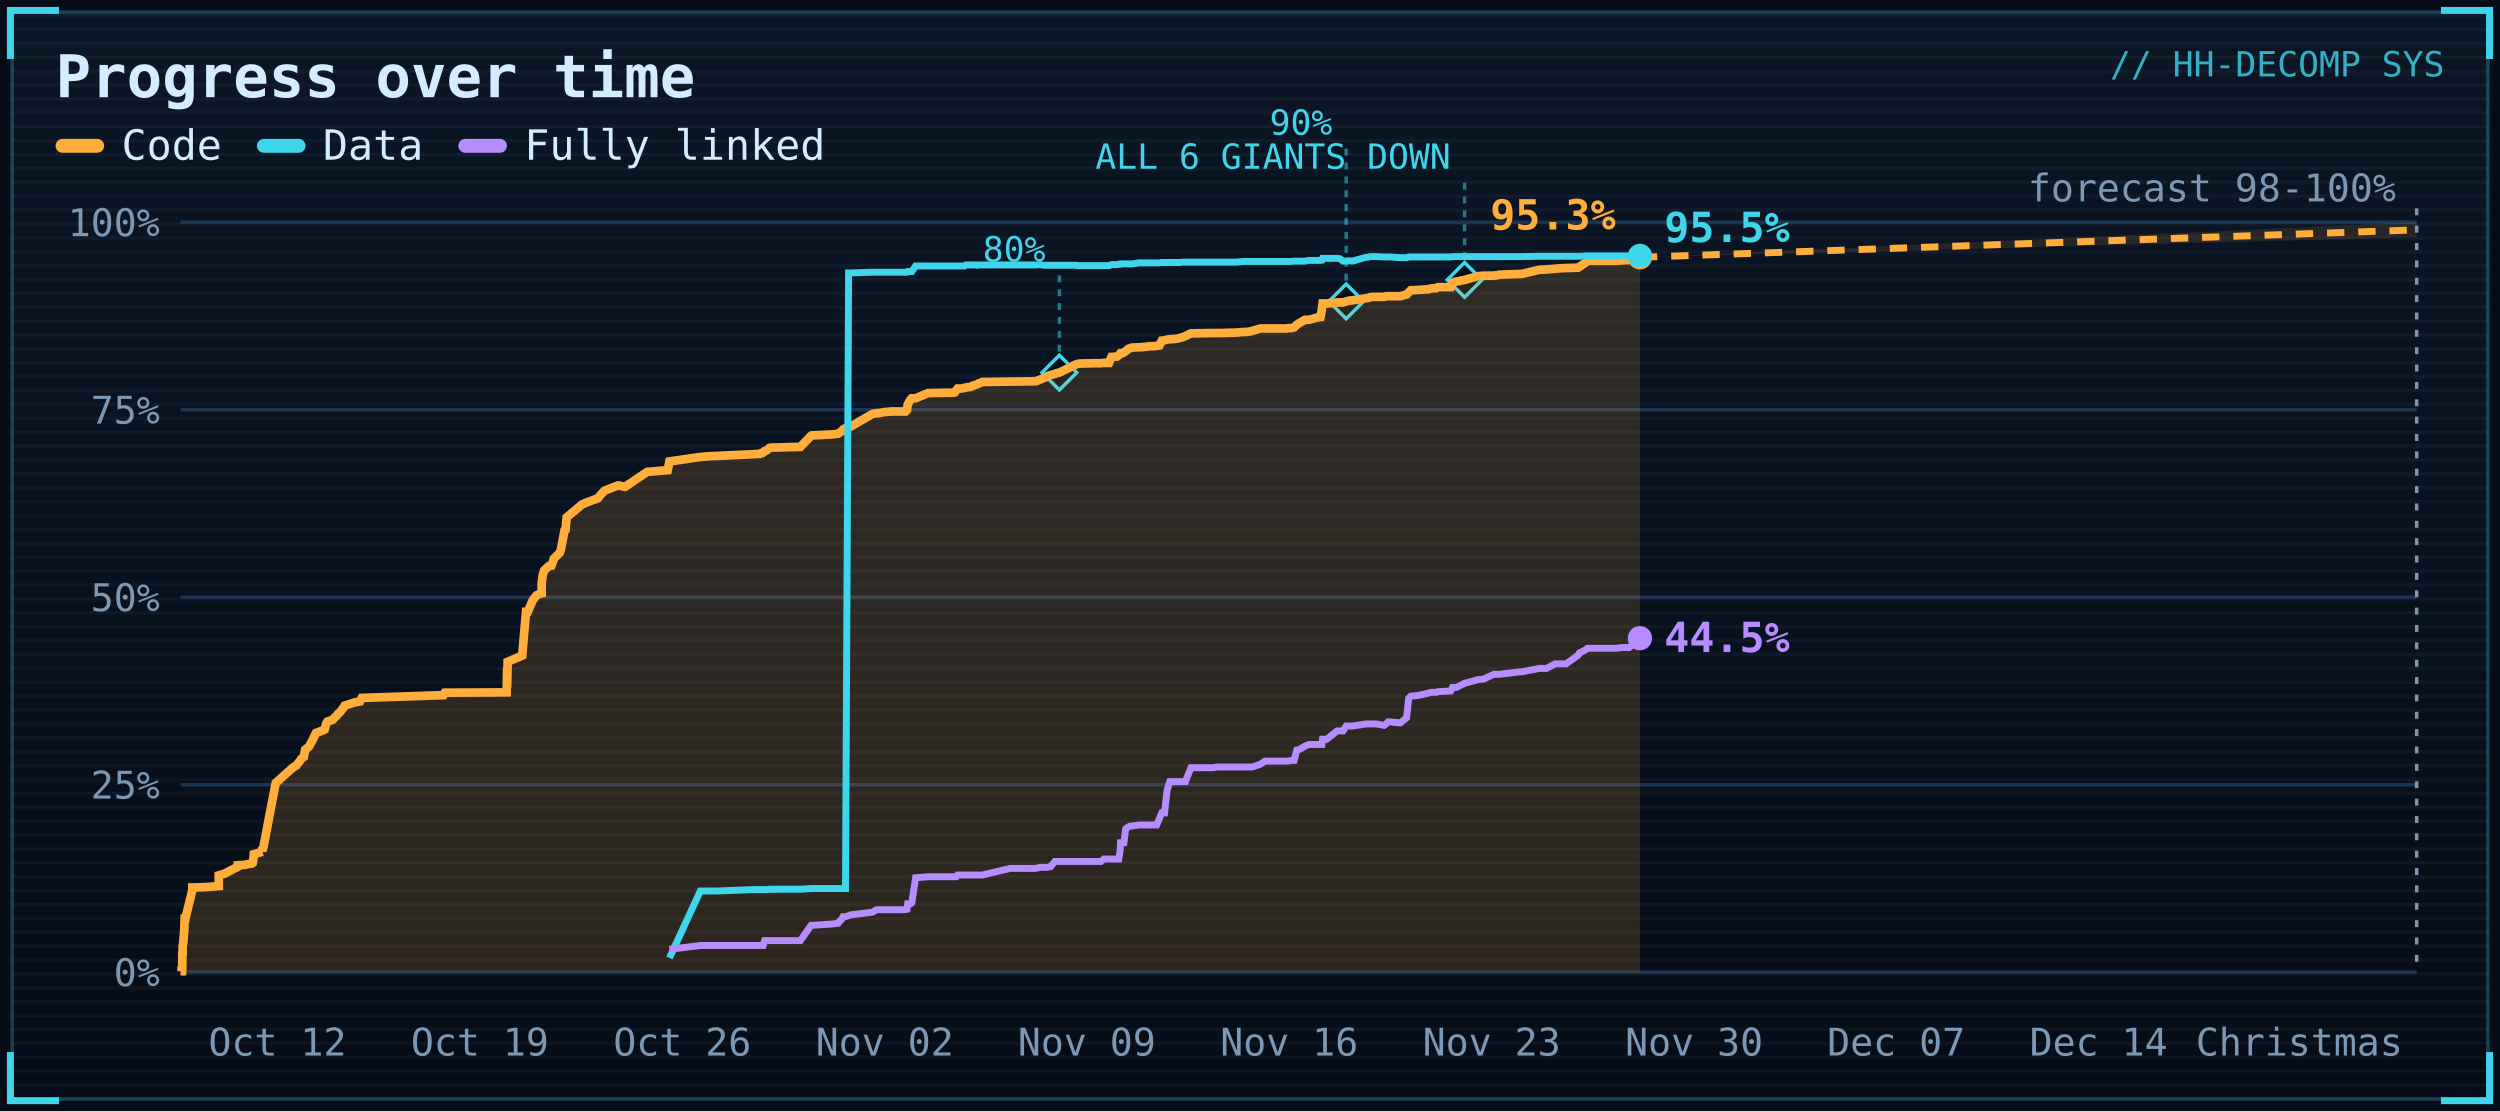
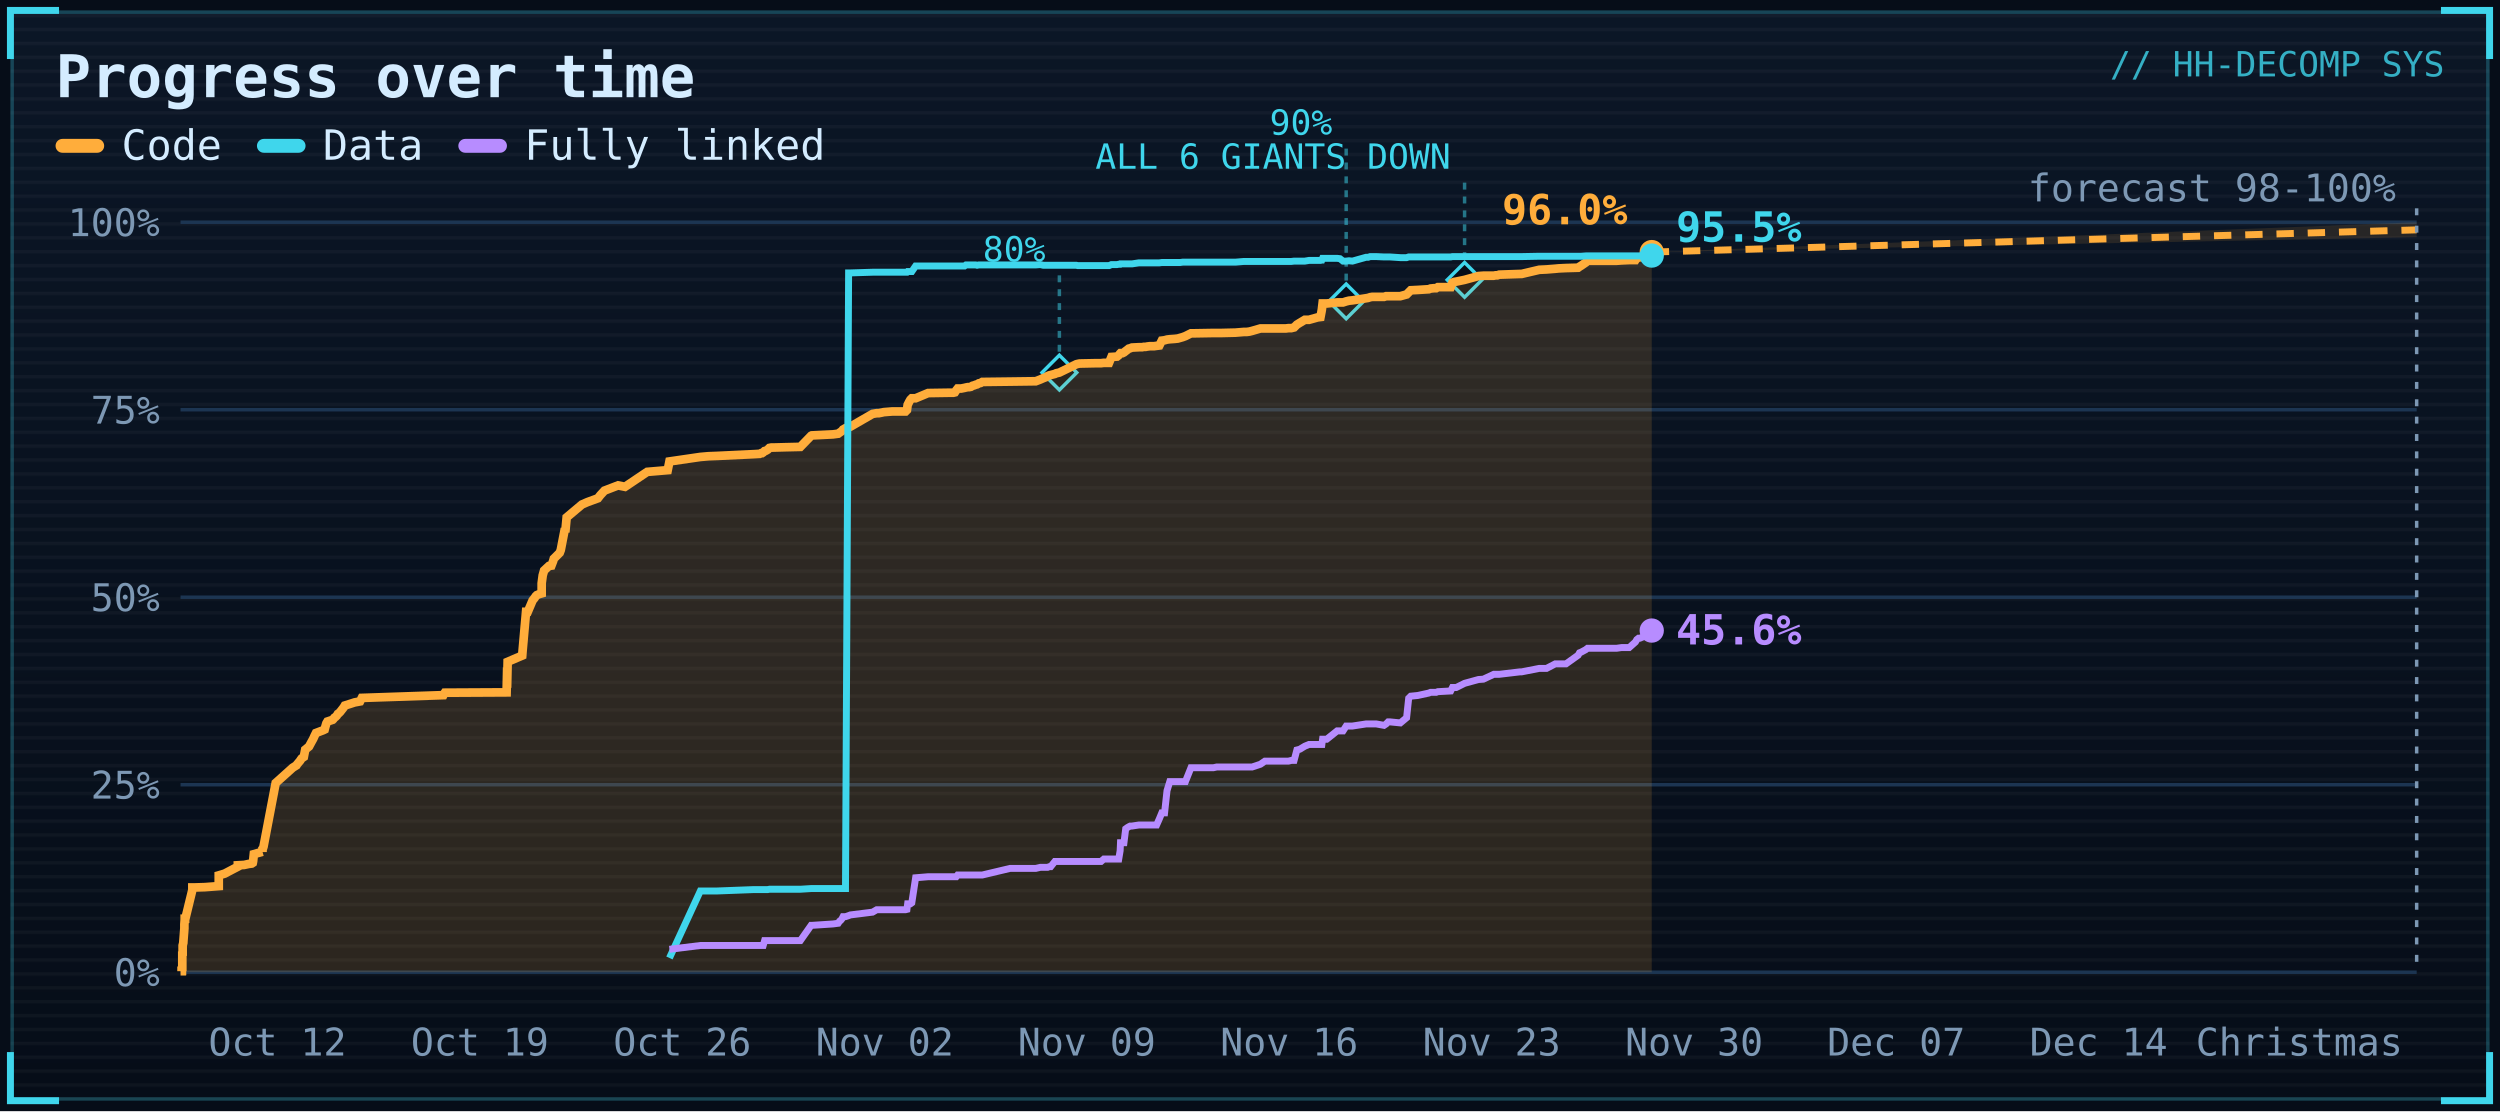
<svg xmlns="http://www.w3.org/2000/svg" viewBox="0 0 720 320" width="720" height="320" font-family="'Share Tech Mono','Eurostile','Bank Gothic',Consolas,'DejaVu Sans Mono',monospace" role="img" aria-label="Progress over time">
  <defs>
    <pattern id="scan" width="4" height="4" patternUnits="userSpaceOnUse">
      <rect width="4" height="1" fill="#ffffff" opacity="0.035" />
    </pattern>
    <linearGradient id="panel" x1="0" y1="0" x2="0" y2="1">
      <stop offset="0" stop-color="#0b1626" />
      <stop offset="1" stop-color="#060d18" />
    </linearGradient>
  </defs>
  <rect width="100%" height="100%" fill="#060d18" />
  <rect x="3" y="3" width="714" height="314" fill="url(#panel)" />
  <rect x="3" y="3" width="714" height="314" fill="url(#scan)" />
  <rect x="3.5" y="3.5" width="713" height="313" fill="none" stroke="#3fd6ec" stroke-opacity="0.25" />
  <path d="M3,17 V3 H17" fill="none" stroke="#3fd6ec" stroke-width="2" />
  <path d="M703,3 H717 V17" fill="none" stroke="#3fd6ec" stroke-width="2" />
  <path d="M3,303 V317 H17" fill="none" stroke="#3fd6ec" stroke-width="2" />
  <path d="M703,317 H717 V303" fill="none" stroke="#3fd6ec" stroke-width="2" />
  <text x="704" y="22" font-size="10" fill="#3fd6ec" text-anchor="end" opacity="0.8">// HH-DECOMP SYS</text>
  <text x="16" y="28" font-size="17" font-weight="600" fill="#d4ecff">Progress over time</text>
  <rect x="16" y="40" width="14" height="4" rx="2" fill="#ffad3b" />
  <text x="35" y="46" font-size="12" fill="#d4ecff">Code</text>
  <rect x="74" y="40" width="14" height="4" rx="2" fill="#3fd6ec" />
  <text x="93" y="46" font-size="12" fill="#d4ecff">Data</text>
  <rect x="132" y="40" width="14" height="4" rx="2" fill="#b78cff" />
  <text x="151" y="46" font-size="12" fill="#d4ecff">Fully linked</text>
  <line x1="52" y1="280.0" x2="696" y2="280.0" stroke="#1c3552" />
  <text x="46" y="284.0" font-size="11" fill="#7d98b4" text-anchor="end">0%</text>
  <line x1="52" y1="226.0" x2="696" y2="226.0" stroke="#1c3552" />
  <text x="46" y="230.0" font-size="11" fill="#7d98b4" text-anchor="end">25%</text>
  <line x1="52" y1="172.0" x2="696" y2="172.0" stroke="#1c3552" />
  <text x="46" y="176.0" font-size="11" fill="#7d98b4" text-anchor="end">50%</text>
  <line x1="52" y1="118.0" x2="696" y2="118.0" stroke="#1c3552" />
  <text x="46" y="122.0" font-size="11" fill="#7d98b4" text-anchor="end">75%</text>
  <line x1="52" y1="64.0" x2="696" y2="64.0" stroke="#1c3552" />
  <text x="46" y="68.0" font-size="11" fill="#7d98b4" text-anchor="end">100%</text>
  <text x="79.9" y="304" font-size="11" fill="#7d98b4" text-anchor="middle">Oct 12</text>
  <text x="138.2" y="304" font-size="11" fill="#7d98b4" text-anchor="middle">Oct 19</text>
  <text x="196.5" y="304" font-size="11" fill="#7d98b4" text-anchor="middle">Oct 26</text>
  <text x="254.8" y="304" font-size="11" fill="#7d98b4" text-anchor="middle">Nov 02</text>
  <text x="313.0" y="304" font-size="11" fill="#7d98b4" text-anchor="middle">Nov 09</text>
  <text x="371.3" y="304" font-size="11" fill="#7d98b4" text-anchor="middle">Nov 16</text>
  <text x="429.6" y="304" font-size="11" fill="#7d98b4" text-anchor="middle">Nov 23</text>
  <text x="487.9" y="304" font-size="11" fill="#7d98b4" text-anchor="middle">Nov 30</text>
  <text x="546.1" y="304" font-size="11" fill="#7d98b4" text-anchor="middle">Dec 07</text>
  <text x="604.4" y="304" font-size="11" fill="#7d98b4" text-anchor="middle">Dec 14</text>
-   <polygon points="472.3,74.1 696.0,64.0 696.0,68.3" fill="#ffad3b" opacity="0.12" />
-   <line x1="472.3" y1="74.1" x2="696.0" y2="66.2" stroke="#ffad3b" stroke-width="2" stroke-dasharray="5,4" />
+   <polygon points="475.7,72.6 696.0,64.0 696.0,68.3" fill="#ffad3b" opacity="0.12" />
+   <line x1="475.7" y1="72.6" x2="696.0" y2="66.2" stroke="#ffad3b" stroke-width="2" stroke-dasharray="5,4" />
  <line x1="696.0" y1="60" x2="696.0" y2="280.0" stroke="#7d98b4" stroke-dasharray="2,3" />
  <text x="692.0" y="304" font-size="11" fill="#7d98b4" text-anchor="end">Christmas</text>
  <text x="690.0" y="58.0" font-size="11" fill="#7d98b4" text-anchor="end">forecast 98-100%</text>
  <path d="M305.1,102.3 l5,5 l-5,5 l-5,-5 z" fill="#060d18" stroke="#3fd6ec" />
  <line x1="305.1" y1="101.3" x2="305.1" y2="77.3" stroke="#3fd6ec" stroke-opacity="0.5" stroke-dasharray="2,2" />
  <text x="301.1" y="75.3" font-size="10" fill="#3fd6ec" text-anchor="end">80%</text>
  <path d="M387.7,81.8 l5,5 l-5,5 l-5,-5 z" fill="#060d18" stroke="#3fd6ec" />
  <line x1="387.7" y1="80.8" x2="387.7" y2="40.8" stroke="#3fd6ec" stroke-opacity="0.5" stroke-dasharray="2,2" />
  <text x="383.7" y="38.8" font-size="10" fill="#3fd6ec" text-anchor="end">90%</text>
  <path d="M421.8,75.6 l5,5 l-5,5 l-5,-5 z" fill="#060d18" stroke="#3fd6ec" />
  <line x1="421.8" y1="74.6" x2="421.8" y2="50.6" stroke="#3fd6ec" stroke-opacity="0.5" stroke-dasharray="2,2" />
  <text x="417.8" y="48.6" font-size="10" fill="#3fd6ec" text-anchor="end">ALL 6 GIANTS DOWN</text>
-   <polygon points="52.0,280.0 52.0,279.7 52.0,279.7 52.1,279.7 52.1,279.7 52.3,279.7 52.3,279.7 52.3,279.7 52.3,279.7 52.3,279.6 52.3,279.6 52.3,279.6 52.3,279.6 52.4,279.6 52.4,279.5 52.4,279.5 52.4,279.5 52.4,279.5 52.4,279.5 52.4,279.4 52.4,279.4 52.4,279.4 52.4,279.4 52.4,279.4 52.4,279.3 52.4,279.3 52.4,279.3 52.4,279.3 52.4,279.2 52.4,279.2 52.5,279.1 52.5,279.1 52.5,279.0 52.5,279.0 52.5,278.9 52.5,278.9 52.5,278.9 52.5,278.8 52.5,278.8 52.5,278.7 52.5,278.7 52.5,278.6 52.5,274.0 52.6,275.3 52.6,274.0 52.6,274.0 52.6,274.0 52.6,272.9 52.6,272.3 52.8,271.5 52.8,271.3 53.1,267.4 53.1,267.0 53.1,266.2 53.2,264.8 53.2,264.7 53.2,264.6 53.3,264.6 53.3,264.4 53.3,264.3 53.3,264.4 53.3,264.4 53.3,264.4 53.4,264.5 55.4,256.3 55.4,255.7 55.4,255.6 55.7,255.6 55.8,255.6 59.0,255.5 63.0,255.2 63.0,252.1 64.7,251.6 68.5,249.6 68.5,249.2 70.3,249.1 71.7,248.8 72.5,248.7 72.5,248.7 72.8,248.5 72.9,248.0 73.1,246.0 75.6,245.3 75.6,245.4 75.6,244.5 75.7,244.4 75.9,243.8 79.4,225.5 84.3,221.1 85.4,220.4 85.5,220.2 86.5,219.0 86.6,218.8 86.9,218.4 87.5,218.0 87.9,215.9 89.0,215.0 89.7,213.7 90.2,212.8 90.6,211.9 91.0,211.1 93.1,210.3 93.5,210.1 93.7,209.3 94.0,208.3 94.3,207.8 95.8,207.3 96.0,207.1 96.3,206.7 96.6,206.5 97.0,206.1 97.3,205.6 97.6,205.4 98.0,205.0 98.3,204.6 98.7,204.1 99.0,203.7 99.3,203.2 101.5,202.5 102.1,202.3 103.7,202.0 104.2,201.0 127.7,200.2 127.9,199.8 128.1,199.5 145.9,199.4 146.0,195.1 146.1,195.2 146.2,190.6 150.4,188.8 150.5,187.5 151.5,176.2 152.0,176.2 153.4,172.9 153.9,172.3 154.3,171.7 154.6,171.4 155.3,171.1 156.0,170.9 156.0,168.0 156.3,165.7 156.7,164.3 158.1,163.0 158.8,162.9 159.3,161.6 159.5,160.9 161.2,159.2 161.5,158.4 162.7,152.2 162.8,153.3 163.2,149.0 167.6,145.3 169.2,144.6 172.2,143.5 172.9,142.6 174.1,141.3 178.0,139.8 180.0,140.2 186.4,135.9 192.3,135.4 192.8,132.9 201.7,131.6 204.0,131.4 206.6,131.3 217.1,130.8 218.8,130.7 219.2,130.5 219.5,130.5 219.8,130.3 220.2,129.9 220.6,129.8 221.1,129.5 221.6,129.0 222.1,128.9 222.6,128.9 226.3,128.8 230.5,128.7 233.6,125.5 233.8,125.4 239.9,125.1 241.4,124.9 241.8,124.6 242.1,124.4 242.5,124.1 242.8,123.7 243.5,123.3 244.4,123.1 244.9,122.9 251.3,119.2 252.5,119.0 253.1,119.0 254.1,118.8 254.5,118.7 257.0,118.5 260.8,118.5 261.2,118.1 261.4,116.6 261.8,115.8 262.2,115.1 262.6,114.7 263.7,114.7 267.3,113.2 267.5,113.2 273.9,113.1 274.6,113.1 275.0,113.0 275.4,112.4 275.8,111.9 276.4,111.9 276.8,111.9 277.3,111.8 277.8,111.7 278.2,111.6 278.7,111.5 279.1,111.5 279.6,111.4 280.1,111.1 280.5,111.0 281.0,110.8 281.4,110.7 281.9,110.4 282.4,110.3 282.9,110.0 290.9,109.9 298.3,109.8 299.6,109.3 300.5,108.9 301.3,108.6 301.7,108.3 302.2,108.1 302.6,108.0 303.8,107.7 304.2,107.5 305.1,107.3 310.0,104.9 310.4,104.8 310.9,104.7 315.6,104.6 316.0,104.6 317.1,104.6 317.9,104.5 318.9,104.5 319.4,104.5 320.1,102.8 321.7,102.7 322.2,102.3 322.6,101.8 322.7,101.7 323.3,101.7 323.7,101.5 324.2,101.1 324.6,100.8 325.1,100.4 325.5,100.3 326.0,100.1 328.0,100.0 328.9,100.0 329.4,99.9 329.9,99.9 330.4,99.8 331.2,99.7 331.7,99.7 332.4,99.7 333.1,99.6 333.9,99.5 334.6,98.1 335.4,98.0 336.1,97.8 336.9,97.7 338.3,97.6 339.2,97.5 339.9,97.3 340.6,97.1 341.4,96.8 343.0,96.0 343.8,96.0 349.5,95.9 350.4,95.9 351.1,95.9 351.8,95.9 355.8,95.8 358.2,95.6 359.0,95.6 359.8,95.5 360.6,95.3 363.0,94.6 364.3,94.6 370.3,94.6 371.1,94.5 371.9,94.5 372.7,94.3 373.5,93.5 374.3,93.0 375.8,92.1 377.0,92.1 379.5,91.4 380.3,91.3 380.6,89.7 380.7,89.1 380.9,87.4 382.1,87.4 385.1,87.1 385.9,87.1 386.8,87.1 387.7,86.8 388.5,86.6 389.5,86.5 393.4,85.9 394.0,85.8 394.6,85.6 395.2,85.5 395.8,85.5 396.4,85.5 398.6,85.5 399.2,85.3 399.8,85.3 400.3,85.3 403.3,85.3 405.1,84.8 405.7,84.2 406.3,83.6 408.3,83.5 411.5,83.3 412.0,83.1 413.0,83.0 413.6,83.0 414.1,82.7 417.8,82.7 418.3,81.4 418.8,81.2 419.4,81.1 421.8,80.6 425.8,79.5 427.2,79.4 430.2,79.4 430.7,79.3 431.2,79.3 431.8,79.1 437.7,78.9 438.2,78.9 443.3,77.7 445.4,77.6 447.9,77.4 448.9,77.3 451.0,77.2 454.5,77.1 454.9,76.8 455.4,76.5 456.7,75.6 457.2,75.1 465.6,75.1 467.0,75.0 469.2,74.9 471.0,74.9 471.4,74.3 471.9,74.2 472.3,74.1 472.3,280.0" fill="#ffad3b" opacity="0.15" />
-   <polyline points="52.0,279.7 52.0,279.7 52.1,279.7 52.1,279.7 52.3,279.7 52.3,279.7 52.3,279.7 52.3,279.7 52.3,279.6 52.3,279.6 52.3,279.6 52.3,279.6 52.4,279.6 52.4,279.5 52.4,279.5 52.4,279.5 52.4,279.5 52.4,279.5 52.4,279.4 52.4,279.4 52.4,279.4 52.4,279.4 52.4,279.4 52.4,279.3 52.4,279.3 52.4,279.3 52.4,279.3 52.4,279.2 52.4,279.2 52.5,279.1 52.5,279.1 52.5,279.0 52.5,279.0 52.5,278.9 52.5,278.9 52.5,278.9 52.5,278.8 52.5,278.8 52.5,278.7 52.5,278.7 52.5,278.6 52.5,274.0 52.6,275.3 52.6,274.0 52.6,274.0 52.6,274.0 52.6,272.9 52.6,272.3 52.8,271.5 52.8,271.3 53.1,267.4 53.1,267.0 53.1,266.2 53.2,264.8 53.2,264.7 53.2,264.6 53.3,264.6 53.3,264.4 53.3,264.3 53.3,264.4 53.3,264.4 53.3,264.4 53.4,264.5 55.4,256.3 55.4,255.7 55.4,255.6 55.7,255.6 55.8,255.6 59.0,255.5 63.0,255.2 63.0,252.1 64.7,251.6 68.5,249.6 68.5,249.2 70.3,249.1 71.7,248.8 72.5,248.7 72.5,248.7 72.8,248.5 72.9,248.0 73.1,246.0 75.6,245.3 75.6,245.4 75.6,244.5 75.7,244.4 75.9,243.8 79.4,225.5 84.3,221.1 85.4,220.4 85.5,220.2 86.5,219.0 86.6,218.8 86.9,218.4 87.5,218.0 87.9,215.9 89.0,215.0 89.7,213.7 90.2,212.8 90.6,211.9 91.0,211.1 93.1,210.3 93.5,210.1 93.7,209.3 94.0,208.3 94.3,207.8 95.8,207.3 96.0,207.1 96.3,206.7 96.6,206.5 97.0,206.1 97.3,205.6 97.6,205.4 98.0,205.0 98.3,204.6 98.7,204.1 99.0,203.7 99.3,203.2 101.5,202.5 102.1,202.3 103.7,202.0 104.2,201.0 127.7,200.2 127.9,199.8 128.1,199.5 145.9,199.4 146.0,195.1 146.1,195.2 146.2,190.6 150.4,188.8 150.5,187.5 151.5,176.2 152.0,176.2 153.4,172.9 153.9,172.3 154.3,171.7 154.6,171.4 155.3,171.1 156.0,170.9 156.0,168.0 156.3,165.7 156.7,164.3 158.1,163.0 158.8,162.9 159.3,161.6 159.5,160.9 161.2,159.2 161.5,158.4 162.7,152.2 162.8,153.3 163.2,149.0 167.6,145.3 169.2,144.6 172.2,143.5 172.9,142.6 174.1,141.3 178.0,139.8 180.0,140.2 186.4,135.9 192.3,135.4 192.8,132.9 201.7,131.6 204.0,131.4 206.6,131.3 217.1,130.8 218.8,130.7 219.2,130.5 219.5,130.5 219.8,130.3 220.2,129.9 220.6,129.8 221.1,129.5 221.6,129.0 222.1,128.9 222.6,128.9 226.3,128.8 230.5,128.7 233.6,125.5 233.8,125.4 239.9,125.1 241.4,124.9 241.8,124.6 242.1,124.4 242.5,124.1 242.8,123.7 243.5,123.3 244.4,123.1 244.9,122.9 251.3,119.2 252.5,119.0 253.1,119.0 254.1,118.8 254.5,118.7 257.0,118.5 260.8,118.5 261.2,118.1 261.4,116.6 261.8,115.8 262.2,115.1 262.6,114.7 263.7,114.7 267.3,113.2 267.5,113.2 273.9,113.1 274.6,113.1 275.0,113.0 275.4,112.4 275.8,111.9 276.4,111.9 276.8,111.9 277.3,111.8 277.8,111.7 278.2,111.6 278.7,111.5 279.1,111.5 279.6,111.4 280.1,111.1 280.5,111.0 281.0,110.8 281.4,110.7 281.9,110.4 282.4,110.3 282.9,110.0 290.9,109.9 298.3,109.8 299.6,109.3 300.5,108.9 301.3,108.6 301.7,108.3 302.2,108.1 302.6,108.0 303.8,107.7 304.2,107.5 305.1,107.3 310.0,104.9 310.4,104.8 310.9,104.7 315.6,104.6 316.0,104.6 317.1,104.6 317.9,104.5 318.9,104.5 319.4,104.5 320.1,102.8 321.7,102.7 322.2,102.3 322.6,101.8 322.7,101.7 323.3,101.7 323.7,101.5 324.2,101.1 324.6,100.8 325.1,100.4 325.5,100.3 326.0,100.1 328.0,100.0 328.9,100.0 329.4,99.9 329.9,99.9 330.4,99.8 331.2,99.7 331.7,99.7 332.4,99.7 333.1,99.6 333.9,99.5 334.6,98.1 335.4,98.0 336.1,97.8 336.9,97.7 338.3,97.6 339.2,97.5 339.9,97.3 340.6,97.1 341.4,96.8 343.0,96.0 343.8,96.0 349.5,95.9 350.4,95.9 351.1,95.9 351.8,95.9 355.8,95.8 358.2,95.6 359.0,95.6 359.8,95.5 360.6,95.3 363.0,94.6 364.3,94.6 370.3,94.6 371.1,94.5 371.9,94.5 372.7,94.3 373.5,93.5 374.3,93.0 375.8,92.1 377.0,92.1 379.5,91.4 380.3,91.3 380.6,89.7 380.7,89.1 380.9,87.4 382.1,87.4 385.1,87.1 385.9,87.1 386.8,87.1 387.7,86.8 388.5,86.6 389.5,86.5 393.4,85.9 394.0,85.8 394.6,85.6 395.2,85.5 395.8,85.5 396.4,85.5 398.6,85.5 399.2,85.3 399.8,85.3 400.3,85.3 403.3,85.3 405.1,84.8 405.7,84.2 406.3,83.6 408.3,83.5 411.5,83.3 412.0,83.1 413.0,83.0 413.6,83.0 414.1,82.7 417.8,82.7 418.3,81.4 418.8,81.2 419.4,81.1 421.8,80.6 425.8,79.5 427.2,79.4 430.2,79.4 430.7,79.3 431.2,79.3 431.8,79.1 437.7,78.9 438.2,78.9 443.3,77.7 445.4,77.6 447.9,77.4 448.9,77.3 451.0,77.2 454.5,77.1 454.9,76.8 455.4,76.5 456.7,75.6 457.2,75.1 465.6,75.1 467.0,75.0 469.2,74.9 471.0,74.9 471.4,74.3 471.9,74.2 472.3,74.1" fill="none" stroke="#ffad3b" stroke-width="2.5" />
-   <circle cx="472.3" cy="74.1" r="3.5" fill="#ffad3b" />
-   <text x="465.3" y="66.1" font-size="12" font-weight="600" fill="#ffad3b" text-anchor="end">95.3%</text>
-   <polyline points="192.8,275.9 201.7,256.6 204.0,256.6 206.6,256.6 217.1,256.2 218.8,256.2 219.2,256.2 219.5,256.2 219.8,256.2 220.2,256.2 220.6,256.2 221.1,256.2 221.6,256.1 222.1,256.1 222.6,256.1 226.3,256.1 230.5,256.1 233.6,255.9 233.8,255.9 239.9,255.9 241.4,255.9 241.8,255.9 242.1,255.9 242.5,255.9 242.8,255.9 243.5,255.9 244.4,78.6 244.9,78.6 251.3,78.4 252.5,78.4 253.1,78.4 254.1,78.4 254.5,78.4 257.0,78.4 260.8,78.4 261.2,78.4 261.4,78.2 261.8,78.2 262.2,78.2 262.6,78.2 263.7,76.6 267.3,76.6 267.5,76.6 273.9,76.6 274.6,76.6 275.0,76.6 275.4,76.6 275.8,76.6 276.4,76.6 276.8,76.6 277.3,76.6 277.8,76.6 278.2,76.3 278.7,76.3 279.1,76.3 279.6,76.3 280.1,76.3 280.5,76.3 281.0,76.3 281.4,76.4 281.9,76.3 282.4,76.3 282.9,76.3 290.9,76.3 298.3,76.3 299.6,76.2 300.5,76.4 301.3,76.4 301.7,76.4 302.2,76.4 302.6,76.4 303.8,76.4 304.2,76.4 305.1,76.4 310.0,76.4 310.4,76.5 310.9,76.5 315.6,76.5 316.0,76.5 317.1,76.5 317.9,76.5 318.9,76.5 319.4,76.5 320.1,76.2 321.7,76.2 322.2,76.1 322.6,76.1 322.7,76.0 323.3,76.0 323.7,76.0 324.2,76.0 324.6,76.0 325.1,76.0 325.5,76.0 326.0,76.0 328.0,75.7 328.9,75.7 329.4,75.7 329.9,75.7 330.4,75.7 331.2,75.7 331.7,75.7 332.4,75.7 333.1,75.7 333.9,75.7 334.6,75.6 335.4,75.6 336.1,75.6 336.9,75.6 338.3,75.6 339.2,75.6 339.9,75.6 340.6,75.5 341.4,75.5 343.0,75.5 343.8,75.5 349.5,75.5 350.4,75.5 351.1,75.5 351.8,75.5 355.8,75.5 358.2,75.3 359.0,75.3 359.8,75.3 360.6,75.3 363.0,75.3 364.3,75.3 370.3,75.3 371.1,75.3 371.9,75.3 372.7,75.2 373.5,75.2 374.3,75.2 375.8,75.2 377.0,75.0 379.5,75.0 380.3,75.0 380.6,74.9 380.7,74.9 380.9,74.4 382.1,74.4 385.1,74.4 385.9,74.5 386.8,75.2 387.7,75.2 388.5,75.1 389.5,75.2 393.4,74.1 394.0,74.1 394.6,73.9 395.2,73.9 395.8,73.9 396.4,73.9 398.6,74.0 399.2,74.0 399.8,74.0 400.3,74.0 403.3,74.2 405.1,74.2 405.7,74.0 406.3,74.0 408.3,74.0 411.5,74.0 412.0,74.0 413.0,74.0 413.6,74.0 414.1,74.0 417.8,74.0 418.3,73.9 418.8,73.9 419.4,73.9 421.8,73.9 425.8,73.9 427.2,73.9 430.2,73.9 430.7,73.9 431.2,73.9 431.8,73.9 437.7,73.9 438.2,73.9 443.3,73.8 445.4,73.8 447.9,73.8 448.9,73.8 451.0,73.8 454.5,73.8 454.9,73.8 455.4,73.8 456.7,73.7 457.2,73.7 465.6,73.7 467.0,73.7 469.2,73.7 471.0,73.7 471.4,73.7 471.9,73.7 472.3,73.7" fill="none" stroke="#3fd6ec" stroke-width="2" />
-   <circle cx="472.3" cy="73.7" r="3.5" fill="#3fd6ec" />
-   <text x="479.3" y="69.7" font-size="12" font-weight="600" fill="#3fd6ec">95.5%</text>
-   <polyline points="192.8,273.4 201.7,272.3 204.0,272.3 206.6,272.3 217.1,272.3 218.8,272.3 219.2,272.3 219.5,272.3 219.8,272.3 220.2,270.9 220.6,270.9 221.1,270.9 221.6,270.9 222.1,270.9 222.6,270.9 226.3,270.9 230.5,270.9 233.6,266.5 233.8,266.5 239.9,266.1 241.4,265.9 241.8,265.3 242.1,265.1 242.5,264.6 242.8,264.0 243.5,264.0 244.4,263.7 244.9,263.5 251.3,262.7 252.5,262.0 253.1,262.0 254.1,262.0 254.5,262.0 257.0,262.0 260.8,262.0 261.2,261.9 261.4,260.3 261.8,260.3 262.2,260.3 262.6,260.0 263.7,252.8 267.3,252.5 267.5,252.5 273.9,252.5 274.6,252.5 275.0,252.5 275.4,252.5 275.8,252.0 276.4,252.0 276.8,252.0 277.3,252.0 277.8,252.0 278.2,252.0 278.7,252.0 279.1,252.0 279.6,252.0 280.1,252.0 280.5,252.0 281.0,252.0 281.4,252.0 281.9,252.0 282.4,252.0 282.9,252.0 290.9,250.1 298.3,250.1 299.6,249.8 300.5,249.8 301.3,249.8 301.7,249.8 302.2,249.6 302.6,249.6 303.8,248.1 304.2,248.1 305.1,248.1 310.0,248.1 310.4,248.1 310.9,248.1 315.6,248.1 316.0,248.1 317.1,248.1 317.9,247.4 318.9,247.4 319.4,247.4 320.1,247.4 321.7,247.4 322.2,247.4 322.6,245.0 322.7,242.7 323.3,242.7 323.7,242.7 324.2,238.7 324.6,238.4 325.1,238.1 325.5,237.9 326.0,237.9 328.0,237.6 328.9,237.6 329.4,237.6 329.9,237.6 330.4,237.6 331.2,237.6 331.7,237.6 332.4,237.6 333.1,237.6 333.9,235.8 334.6,234.1 335.4,234.1 336.1,227.7 336.9,225.1 338.3,225.1 339.2,225.1 339.9,225.1 340.6,225.1 341.4,225.1 343.0,221.1 343.8,221.1 349.5,221.1 350.4,220.9 351.1,220.9 351.8,220.9 355.8,220.9 358.2,220.9 359.0,220.9 359.8,220.9 360.6,220.9 363.0,220.1 364.3,219.2 370.3,219.2 371.1,219.2 371.9,219.0 372.7,219.0 373.5,216.0 374.3,215.8 375.8,214.9 377.0,214.4 379.5,214.4 380.3,214.4 380.6,214.4 380.7,214.4 380.9,212.9 382.1,212.9 385.1,210.5 385.9,210.5 386.8,210.5 387.7,209.1 388.5,209.1 389.5,209.1 393.4,208.5 394.0,208.5 394.6,208.5 395.2,208.5 395.8,208.5 396.4,208.5 398.6,208.9 399.2,208.5 399.8,207.9 400.3,207.9 403.3,208.2 405.1,206.7 405.7,201.1 406.3,200.5 408.3,200.3 411.5,199.6 412.0,199.4 413.0,199.4 413.6,199.4 414.1,199.2 417.8,199.0 418.3,198.0 418.8,198.0 419.4,198.0 421.8,196.8 425.8,195.7 427.2,195.6 430.2,194.2 430.7,194.2 431.2,194.2 431.8,194.2 437.7,193.5 438.2,193.5 443.3,192.5 445.4,192.5 447.9,191.2 448.9,191.2 451.0,191.2 454.5,188.7 454.9,188.0 455.4,187.8 456.7,187.1 457.2,186.7 465.6,186.7 467.0,186.5 469.2,186.5 471.0,184.9 471.4,184.2 471.9,183.8 472.3,183.8" fill="none" stroke="#b78cff" stroke-width="2" />
-   <circle cx="472.3" cy="183.8" r="3.5" fill="#b78cff" />
-   <text x="479.3" y="187.8" font-size="12" font-weight="600" fill="#b78cff">44.5%</text>
+   <polygon points="52.0,280.0 52.0,279.7 52.0,279.7 52.1,279.7 52.1,279.7 52.3,279.7 52.3,279.7 52.3,279.7 52.3,279.7 52.3,279.6 52.3,279.6 52.3,279.6 52.3,279.6 52.4,279.6 52.4,279.5 52.4,279.5 52.4,279.5 52.4,279.5 52.4,279.5 52.4,279.4 52.4,279.4 52.4,279.4 52.4,279.4 52.4,279.4 52.4,279.3 52.4,279.3 52.4,279.3 52.4,279.3 52.4,279.2 52.4,279.2 52.5,279.1 52.5,279.1 52.5,279.0 52.5,279.0 52.5,278.9 52.5,278.9 52.5,278.9 52.5,278.8 52.5,278.8 52.5,278.7 52.5,278.7 52.5,278.6 52.5,274.0 52.6,275.3 52.6,274.0 52.6,274.0 52.6,274.0 52.6,272.9 52.6,272.3 52.8,271.5 52.8,271.3 53.1,267.4 53.1,267.0 53.1,266.2 53.2,264.8 53.2,264.7 53.2,264.6 53.3,264.6 53.3,264.4 53.3,264.3 53.3,264.4 53.3,264.4 53.3,264.4 53.4,264.5 55.4,256.3 55.4,255.7 55.4,255.6 55.7,255.6 55.8,255.6 59.0,255.5 63.0,255.2 63.0,252.1 64.7,251.6 68.5,249.6 68.5,249.2 70.3,249.1 71.7,248.8 72.5,248.7 72.5,248.7 72.8,248.5 72.9,248.0 73.1,246.0 75.6,245.3 75.6,245.4 75.6,244.5 75.7,244.4 75.9,243.8 79.4,225.5 84.3,221.1 85.4,220.4 85.5,220.2 86.5,219.0 86.6,218.8 86.9,218.4 87.5,218.0 87.9,215.9 89.0,215.0 89.7,213.7 90.2,212.8 90.6,211.9 91.0,211.1 93.1,210.3 93.5,210.1 93.7,209.3 94.0,208.3 94.3,207.8 95.8,207.3 96.0,207.1 96.3,206.7 96.6,206.5 97.0,206.1 97.3,205.6 97.6,205.4 98.0,205.0 98.3,204.6 98.7,204.1 99.0,203.7 99.3,203.2 101.5,202.5 102.1,202.3 103.7,202.0 104.2,201.0 127.7,200.2 127.9,199.8 128.1,199.5 145.9,199.4 146.0,195.1 146.1,195.2 146.2,190.6 150.4,188.8 150.5,187.5 151.5,176.2 152.0,176.2 153.4,172.9 153.9,172.3 154.3,171.7 154.6,171.4 155.3,171.1 156.0,170.9 156.0,168.0 156.3,165.7 156.7,164.3 158.1,163.0 158.8,162.9 159.3,161.6 159.5,160.9 161.2,159.2 161.5,158.4 162.7,152.2 162.8,153.3 163.2,149.0 167.6,145.3 169.2,144.6 172.2,143.5 172.9,142.6 174.1,141.3 178.0,139.8 180.0,140.2 186.4,135.9 192.3,135.4 192.8,132.9 201.7,131.6 204.0,131.4 206.6,131.3 217.1,130.8 218.8,130.7 219.2,130.5 219.5,130.5 219.8,130.3 220.2,129.9 220.6,129.8 221.1,129.5 221.6,129.0 222.1,128.9 222.6,128.9 226.3,128.8 230.5,128.7 233.6,125.5 233.8,125.4 239.9,125.1 241.4,124.9 241.8,124.6 242.1,124.4 242.5,124.1 242.8,123.7 243.5,123.3 244.4,123.1 244.9,122.9 251.3,119.2 252.5,119.0 253.1,119.0 254.1,118.8 254.5,118.7 257.0,118.5 260.8,118.5 261.2,118.1 261.4,116.6 261.8,115.8 262.2,115.1 262.6,114.7 263.7,114.7 267.3,113.2 267.5,113.2 273.9,113.1 274.6,113.1 275.0,113.0 275.4,112.4 275.8,111.9 276.4,111.9 276.8,111.9 277.3,111.8 277.8,111.7 278.2,111.6 278.7,111.5 279.1,111.5 279.6,111.4 280.1,111.1 280.5,111.0 281.0,110.8 281.4,110.7 281.9,110.4 282.4,110.3 282.9,110.0 290.9,109.9 298.3,109.8 299.6,109.3 300.5,108.9 301.3,108.6 301.7,108.3 302.2,108.1 302.6,108.0 303.8,107.7 304.2,107.5 305.1,107.3 310.0,104.9 310.4,104.8 310.9,104.7 315.6,104.6 316.0,104.6 317.1,104.6 317.9,104.5 318.9,104.5 319.4,104.5 320.1,102.8 321.7,102.7 322.2,102.3 322.6,101.8 322.7,101.7 323.3,101.7 323.7,101.5 324.2,101.1 324.6,100.8 325.1,100.4 325.5,100.3 326.0,100.1 328.0,100.0 328.9,100.0 329.4,99.9 329.9,99.9 330.4,99.8 331.2,99.7 331.7,99.7 332.4,99.7 333.1,99.6 333.9,99.5 334.6,98.1 335.4,98.0 336.1,97.8 336.9,97.7 338.3,97.6 339.2,97.5 339.9,97.3 340.6,97.1 341.4,96.8 343.0,96.0 343.8,96.0 349.5,95.9 350.4,95.9 351.1,95.9 351.8,95.9 355.8,95.8 358.2,95.6 359.0,95.6 359.8,95.5 360.6,95.3 363.0,94.6 364.3,94.6 370.3,94.6 371.1,94.5 371.9,94.5 372.7,94.3 373.5,93.5 374.3,93.0 375.8,92.1 377.0,92.1 379.5,91.4 380.3,91.3 380.6,89.7 380.7,89.1 380.9,87.4 382.1,87.4 385.1,87.1 385.9,87.1 386.8,87.1 387.7,86.8 388.5,86.6 389.5,86.5 393.4,85.9 394.0,85.8 394.6,85.6 395.2,85.5 395.8,85.5 396.4,85.5 398.6,85.5 399.2,85.3 399.8,85.3 400.3,85.3 403.3,85.3 405.1,84.8 405.7,84.2 406.3,83.6 408.3,83.5 411.5,83.3 412.0,83.1 413.0,83.0 413.6,83.0 414.1,82.7 417.8,82.7 418.3,81.4 418.8,81.2 419.4,81.1 421.8,80.6 425.8,79.5 427.2,79.4 430.2,79.4 430.7,79.3 431.2,79.3 431.8,79.1 437.7,78.9 438.2,78.9 443.3,77.7 445.4,77.6 447.9,77.4 448.9,77.3 451.0,77.2 454.5,77.1 454.9,76.8 455.4,76.5 456.7,75.6 457.2,75.1 465.6,75.1 467.0,75.0 469.2,74.9 471.0,74.9 471.4,74.3 471.9,74.2 472.3,74.1 473.7,73.9 474.8,73.6 475.2,72.7 475.7,72.6 475.7,280.0" fill="#ffad3b" opacity="0.15" />
+   <polyline points="52.0,279.7 52.0,279.7 52.1,279.7 52.1,279.7 52.3,279.7 52.3,279.7 52.3,279.7 52.3,279.7 52.3,279.6 52.3,279.6 52.3,279.6 52.3,279.6 52.4,279.6 52.4,279.5 52.4,279.5 52.4,279.5 52.4,279.5 52.4,279.5 52.4,279.4 52.4,279.4 52.4,279.4 52.4,279.4 52.4,279.4 52.4,279.3 52.4,279.3 52.4,279.3 52.4,279.3 52.4,279.2 52.4,279.2 52.5,279.1 52.5,279.1 52.5,279.0 52.5,279.0 52.5,278.9 52.5,278.9 52.5,278.9 52.5,278.8 52.5,278.8 52.5,278.7 52.5,278.7 52.5,278.6 52.5,274.0 52.6,275.3 52.6,274.0 52.6,274.0 52.6,274.0 52.6,272.9 52.6,272.3 52.8,271.5 52.8,271.3 53.1,267.4 53.1,267.0 53.1,266.2 53.2,264.8 53.2,264.7 53.2,264.6 53.3,264.6 53.3,264.4 53.3,264.3 53.3,264.4 53.3,264.4 53.3,264.4 53.4,264.5 55.4,256.3 55.4,255.7 55.4,255.6 55.7,255.6 55.8,255.6 59.0,255.5 63.0,255.2 63.0,252.1 64.7,251.6 68.5,249.6 68.5,249.2 70.3,249.1 71.7,248.8 72.5,248.7 72.5,248.7 72.8,248.5 72.9,248.0 73.1,246.0 75.6,245.3 75.6,245.4 75.6,244.5 75.7,244.4 75.9,243.8 79.4,225.5 84.3,221.1 85.4,220.4 85.5,220.2 86.5,219.0 86.6,218.8 86.9,218.4 87.5,218.0 87.9,215.9 89.0,215.0 89.7,213.7 90.2,212.8 90.6,211.9 91.0,211.1 93.1,210.3 93.5,210.1 93.7,209.3 94.0,208.3 94.3,207.8 95.8,207.3 96.0,207.1 96.3,206.7 96.6,206.5 97.0,206.1 97.3,205.6 97.6,205.4 98.0,205.0 98.3,204.6 98.7,204.1 99.0,203.7 99.3,203.2 101.5,202.5 102.1,202.3 103.7,202.0 104.2,201.0 127.7,200.2 127.9,199.8 128.1,199.5 145.9,199.4 146.0,195.1 146.1,195.2 146.2,190.6 150.4,188.8 150.5,187.5 151.5,176.2 152.0,176.2 153.4,172.9 153.9,172.3 154.3,171.7 154.6,171.4 155.3,171.1 156.0,170.9 156.0,168.0 156.3,165.7 156.7,164.3 158.1,163.0 158.8,162.9 159.3,161.6 159.5,160.9 161.2,159.2 161.5,158.4 162.7,152.2 162.8,153.3 163.2,149.0 167.6,145.3 169.2,144.6 172.2,143.5 172.9,142.6 174.1,141.3 178.0,139.8 180.0,140.2 186.4,135.9 192.3,135.4 192.8,132.9 201.7,131.6 204.0,131.4 206.6,131.3 217.1,130.8 218.8,130.7 219.2,130.5 219.5,130.5 219.8,130.3 220.2,129.9 220.6,129.8 221.1,129.5 221.6,129.0 222.1,128.9 222.6,128.9 226.3,128.8 230.5,128.7 233.6,125.5 233.8,125.4 239.9,125.1 241.4,124.9 241.8,124.6 242.1,124.4 242.5,124.1 242.8,123.7 243.5,123.3 244.4,123.1 244.9,122.9 251.3,119.2 252.5,119.0 253.1,119.0 254.1,118.8 254.5,118.7 257.0,118.5 260.8,118.5 261.2,118.1 261.4,116.6 261.8,115.8 262.2,115.1 262.6,114.7 263.7,114.7 267.3,113.2 267.5,113.2 273.9,113.1 274.6,113.1 275.0,113.0 275.4,112.4 275.8,111.9 276.4,111.9 276.8,111.9 277.3,111.8 277.8,111.7 278.2,111.6 278.7,111.5 279.1,111.5 279.6,111.4 280.1,111.1 280.5,111.0 281.0,110.8 281.4,110.7 281.9,110.4 282.4,110.3 282.9,110.0 290.9,109.9 298.3,109.8 299.6,109.3 300.5,108.9 301.3,108.6 301.7,108.3 302.2,108.1 302.6,108.0 303.8,107.7 304.2,107.5 305.1,107.3 310.0,104.9 310.4,104.8 310.9,104.7 315.6,104.6 316.0,104.6 317.1,104.6 317.9,104.5 318.9,104.5 319.4,104.5 320.1,102.8 321.7,102.7 322.2,102.3 322.6,101.8 322.7,101.7 323.3,101.7 323.7,101.5 324.2,101.1 324.6,100.8 325.1,100.4 325.5,100.3 326.0,100.1 328.0,100.0 328.9,100.0 329.4,99.9 329.9,99.9 330.4,99.8 331.2,99.7 331.7,99.7 332.4,99.7 333.1,99.6 333.9,99.5 334.6,98.1 335.4,98.0 336.1,97.8 336.9,97.7 338.3,97.6 339.2,97.5 339.9,97.3 340.6,97.1 341.4,96.8 343.0,96.0 343.8,96.0 349.5,95.9 350.4,95.9 351.1,95.9 351.8,95.9 355.8,95.8 358.2,95.6 359.0,95.6 359.8,95.5 360.6,95.3 363.0,94.6 364.3,94.6 370.3,94.6 371.1,94.5 371.9,94.5 372.7,94.3 373.5,93.5 374.3,93.0 375.8,92.1 377.0,92.1 379.5,91.4 380.3,91.3 380.6,89.7 380.7,89.1 380.9,87.4 382.1,87.4 385.1,87.1 385.9,87.1 386.8,87.1 387.7,86.8 388.5,86.6 389.5,86.5 393.4,85.9 394.0,85.8 394.6,85.6 395.2,85.5 395.8,85.5 396.4,85.5 398.6,85.5 399.2,85.3 399.8,85.3 400.3,85.3 403.3,85.3 405.1,84.8 405.7,84.2 406.3,83.6 408.3,83.5 411.5,83.3 412.0,83.1 413.0,83.0 413.6,83.0 414.1,82.7 417.8,82.7 418.3,81.4 418.8,81.2 419.4,81.1 421.8,80.6 425.8,79.5 427.2,79.4 430.2,79.4 430.7,79.3 431.2,79.3 431.8,79.1 437.7,78.9 438.2,78.9 443.3,77.7 445.4,77.6 447.9,77.4 448.9,77.3 451.0,77.2 454.5,77.1 454.9,76.8 455.4,76.5 456.7,75.6 457.2,75.1 465.6,75.1 467.0,75.0 469.2,74.9 471.0,74.9 471.4,74.3 471.9,74.2 472.3,74.1 473.7,73.9 474.8,73.6 475.2,72.7 475.7,72.6" fill="none" stroke="#ffad3b" stroke-width="2.5" />
+   <circle cx="475.7" cy="72.6" r="3.5" fill="#ffad3b" />
+   <text x="468.7" y="64.6" font-size="12" font-weight="600" fill="#ffad3b" text-anchor="end">96.0%</text>
+   <polyline points="192.8,275.9 201.7,256.6 204.0,256.6 206.6,256.6 217.1,256.2 218.8,256.2 219.2,256.2 219.5,256.2 219.8,256.2 220.2,256.2 220.6,256.2 221.1,256.2 221.6,256.1 222.1,256.1 222.6,256.1 226.3,256.1 230.5,256.1 233.6,255.9 233.8,255.9 239.9,255.9 241.4,255.9 241.8,255.9 242.1,255.9 242.5,255.9 242.8,255.9 243.5,255.9 244.4,78.6 244.9,78.6 251.3,78.4 252.5,78.4 253.1,78.4 254.1,78.4 254.5,78.4 257.0,78.4 260.8,78.4 261.2,78.4 261.4,78.2 261.8,78.2 262.2,78.2 262.6,78.2 263.7,76.6 267.3,76.6 267.5,76.6 273.9,76.6 274.6,76.6 275.0,76.6 275.4,76.6 275.8,76.6 276.4,76.6 276.8,76.6 277.3,76.6 277.8,76.6 278.2,76.3 278.7,76.3 279.1,76.3 279.6,76.3 280.1,76.3 280.5,76.3 281.0,76.3 281.4,76.4 281.9,76.3 282.4,76.3 282.9,76.3 290.9,76.3 298.3,76.3 299.6,76.2 300.5,76.4 301.3,76.4 301.7,76.4 302.2,76.4 302.6,76.4 303.8,76.4 304.2,76.4 305.1,76.4 310.0,76.4 310.4,76.5 310.9,76.5 315.6,76.5 316.0,76.5 317.1,76.5 317.9,76.5 318.9,76.5 319.4,76.5 320.1,76.2 321.7,76.2 322.2,76.1 322.6,76.1 322.7,76.0 323.3,76.0 323.7,76.0 324.2,76.0 324.6,76.0 325.1,76.0 325.5,76.0 326.0,76.0 328.0,75.7 328.9,75.7 329.4,75.7 329.9,75.7 330.4,75.7 331.2,75.7 331.7,75.7 332.4,75.7 333.1,75.7 333.9,75.7 334.6,75.6 335.4,75.6 336.1,75.6 336.9,75.6 338.3,75.6 339.2,75.6 339.9,75.6 340.6,75.5 341.4,75.5 343.0,75.5 343.8,75.5 349.5,75.5 350.4,75.5 351.1,75.5 351.8,75.5 355.8,75.5 358.2,75.3 359.0,75.3 359.8,75.3 360.6,75.3 363.0,75.3 364.3,75.3 370.3,75.3 371.1,75.3 371.9,75.3 372.7,75.2 373.5,75.2 374.3,75.2 375.8,75.2 377.0,75.0 379.5,75.0 380.3,75.0 380.6,74.9 380.7,74.9 380.9,74.4 382.1,74.4 385.1,74.4 385.9,74.5 386.8,75.2 387.7,75.2 388.5,75.1 389.5,75.2 393.4,74.1 394.0,74.1 394.6,73.9 395.2,73.9 395.8,73.9 396.4,73.9 398.6,74.0 399.2,74.0 399.8,74.0 400.3,74.0 403.3,74.2 405.1,74.2 405.7,74.0 406.3,74.0 408.3,74.0 411.5,74.0 412.0,74.0 413.0,74.0 413.6,74.0 414.1,74.0 417.8,74.0 418.3,73.9 418.8,73.9 419.4,73.9 421.8,73.9 425.8,73.9 427.2,73.9 430.2,73.9 430.7,73.9 431.2,73.9 431.8,73.9 437.7,73.9 438.2,73.9 443.3,73.8 445.4,73.8 447.9,73.8 448.9,73.8 451.0,73.8 454.5,73.8 454.9,73.8 455.4,73.8 456.7,73.7 457.2,73.7 465.6,73.7 467.0,73.7 469.2,73.7 471.0,73.7 471.4,73.7 471.9,73.7 472.3,73.7 473.7,73.7 474.8,73.7 475.2,73.6 475.7,73.6" fill="none" stroke="#3fd6ec" stroke-width="2" />
+   <circle cx="475.7" cy="73.6" r="3.5" fill="#3fd6ec" />
+   <text x="482.7" y="69.6" font-size="12" font-weight="600" fill="#3fd6ec">95.5%</text>
+   <polyline points="192.8,273.4 201.7,272.3 204.0,272.3 206.6,272.3 217.1,272.3 218.8,272.3 219.2,272.3 219.5,272.3 219.8,272.3 220.2,270.9 220.6,270.9 221.1,270.9 221.6,270.9 222.1,270.9 222.6,270.9 226.3,270.9 230.5,270.9 233.6,266.5 233.8,266.5 239.9,266.1 241.4,265.9 241.8,265.3 242.1,265.1 242.5,264.6 242.8,264.0 243.5,264.0 244.4,263.7 244.9,263.5 251.3,262.7 252.5,262.0 253.1,262.0 254.1,262.0 254.5,262.0 257.0,262.0 260.8,262.0 261.2,261.9 261.4,260.3 261.8,260.3 262.2,260.3 262.6,260.0 263.7,252.8 267.3,252.5 267.5,252.5 273.9,252.5 274.6,252.5 275.0,252.5 275.4,252.5 275.8,252.0 276.4,252.0 276.8,252.0 277.3,252.0 277.8,252.0 278.2,252.0 278.7,252.0 279.1,252.0 279.6,252.0 280.1,252.0 280.5,252.0 281.0,252.0 281.4,252.0 281.9,252.0 282.4,252.0 282.9,252.0 290.9,250.1 298.3,250.1 299.6,249.8 300.5,249.8 301.3,249.8 301.7,249.8 302.2,249.6 302.6,249.6 303.8,248.1 304.2,248.1 305.1,248.1 310.0,248.1 310.4,248.1 310.9,248.1 315.6,248.1 316.0,248.1 317.1,248.1 317.9,247.4 318.9,247.4 319.4,247.4 320.1,247.4 321.7,247.4 322.2,247.4 322.6,245.0 322.7,242.7 323.3,242.7 323.7,242.7 324.2,238.7 324.6,238.4 325.1,238.1 325.5,237.9 326.0,237.9 328.0,237.6 328.9,237.6 329.4,237.6 329.9,237.6 330.4,237.6 331.2,237.6 331.7,237.6 332.4,237.6 333.1,237.6 333.9,235.8 334.6,234.1 335.4,234.1 336.1,227.7 336.9,225.1 338.3,225.1 339.2,225.1 339.9,225.1 340.6,225.1 341.4,225.1 343.0,221.1 343.8,221.1 349.5,221.1 350.4,220.9 351.1,220.9 351.8,220.9 355.8,220.9 358.2,220.9 359.0,220.9 359.8,220.9 360.6,220.9 363.0,220.1 364.3,219.2 370.3,219.2 371.1,219.2 371.9,219.0 372.7,219.0 373.5,216.0 374.3,215.8 375.8,214.9 377.0,214.4 379.5,214.4 380.3,214.4 380.6,214.4 380.7,214.4 380.9,212.9 382.1,212.9 385.1,210.5 385.9,210.5 386.8,210.5 387.7,209.1 388.5,209.1 389.5,209.1 393.4,208.5 394.0,208.5 394.6,208.5 395.2,208.5 395.8,208.5 396.4,208.5 398.6,208.9 399.2,208.5 399.8,207.9 400.3,207.9 403.3,208.2 405.1,206.7 405.7,201.1 406.3,200.5 408.3,200.3 411.5,199.6 412.0,199.4 413.0,199.4 413.6,199.4 414.1,199.2 417.8,199.0 418.3,198.0 418.8,198.0 419.4,198.0 421.8,196.8 425.8,195.7 427.2,195.6 430.2,194.2 430.7,194.2 431.2,194.2 431.8,194.2 437.7,193.5 438.2,193.5 443.3,192.5 445.4,192.5 447.9,191.2 448.9,191.2 451.0,191.2 454.5,188.7 454.9,188.0 455.4,187.8 456.7,187.1 457.2,186.7 465.6,186.7 467.0,186.5 469.2,186.5 471.0,184.9 471.4,184.2 471.9,183.8 472.3,183.8 473.7,183.2 474.8,182.7 475.2,181.6 475.7,181.6" fill="none" stroke="#b78cff" stroke-width="2" />
+   <circle cx="475.7" cy="181.6" r="3.5" fill="#b78cff" />
+   <text x="482.7" y="185.6" font-size="12" font-weight="600" fill="#b78cff">45.6%</text>
</svg>
